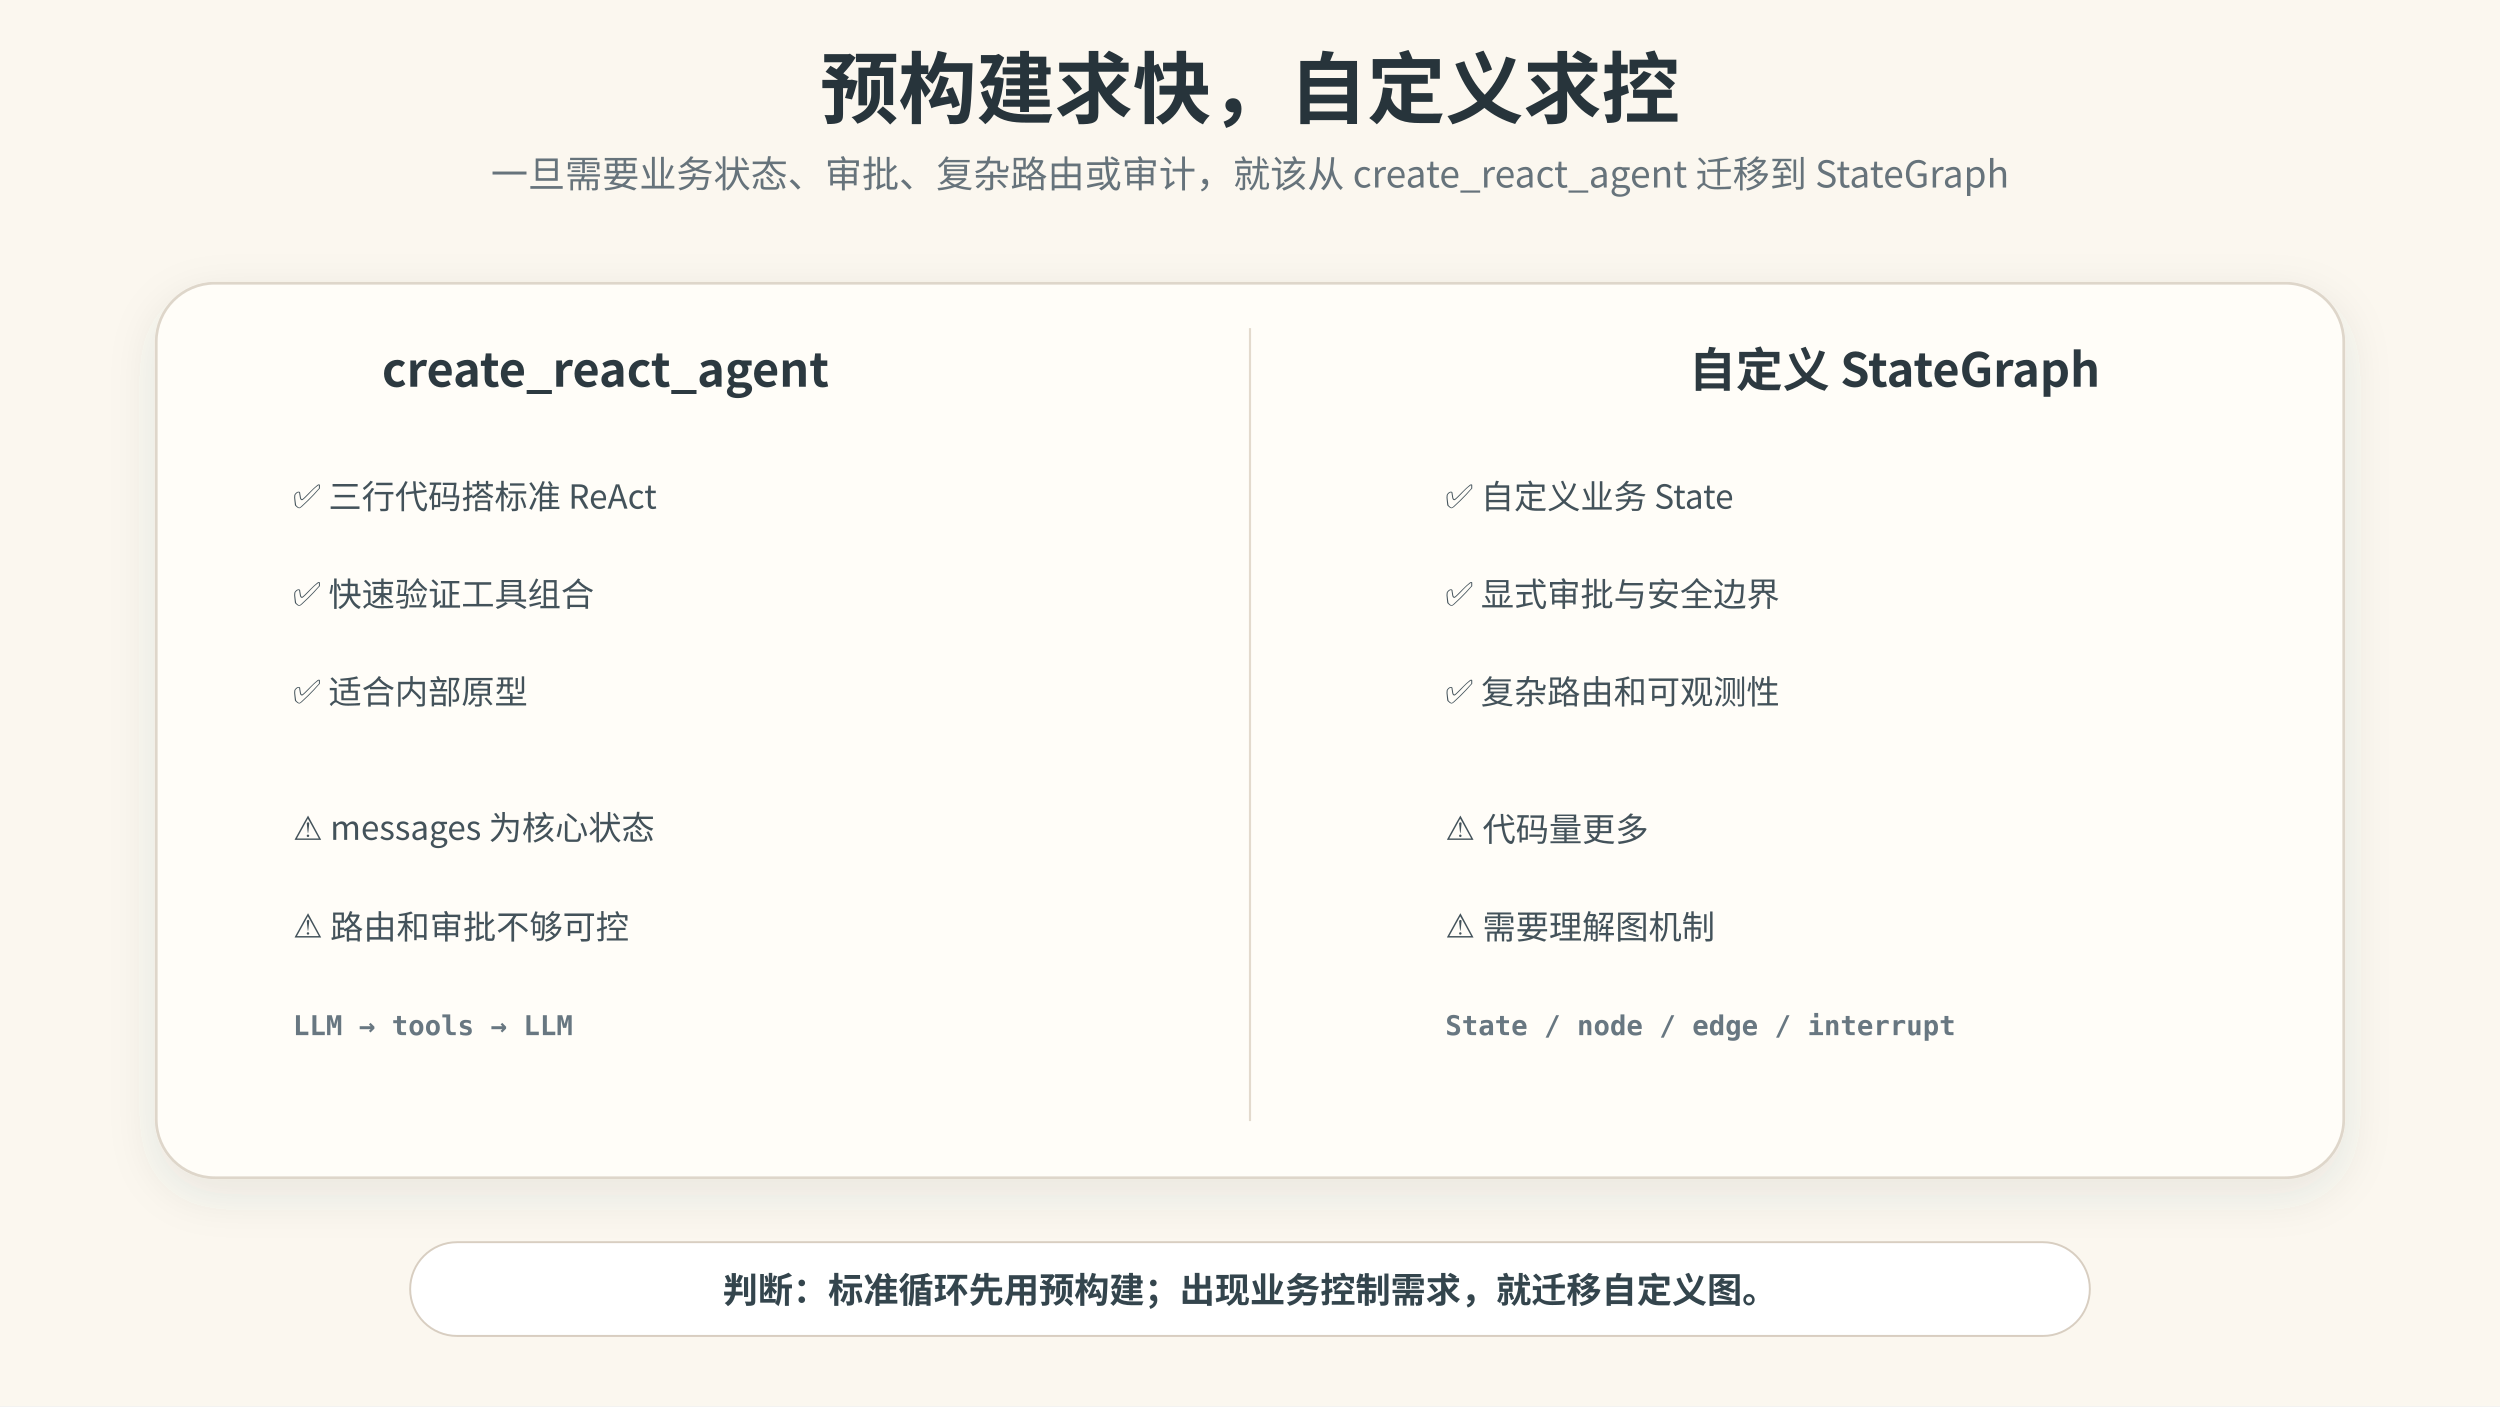
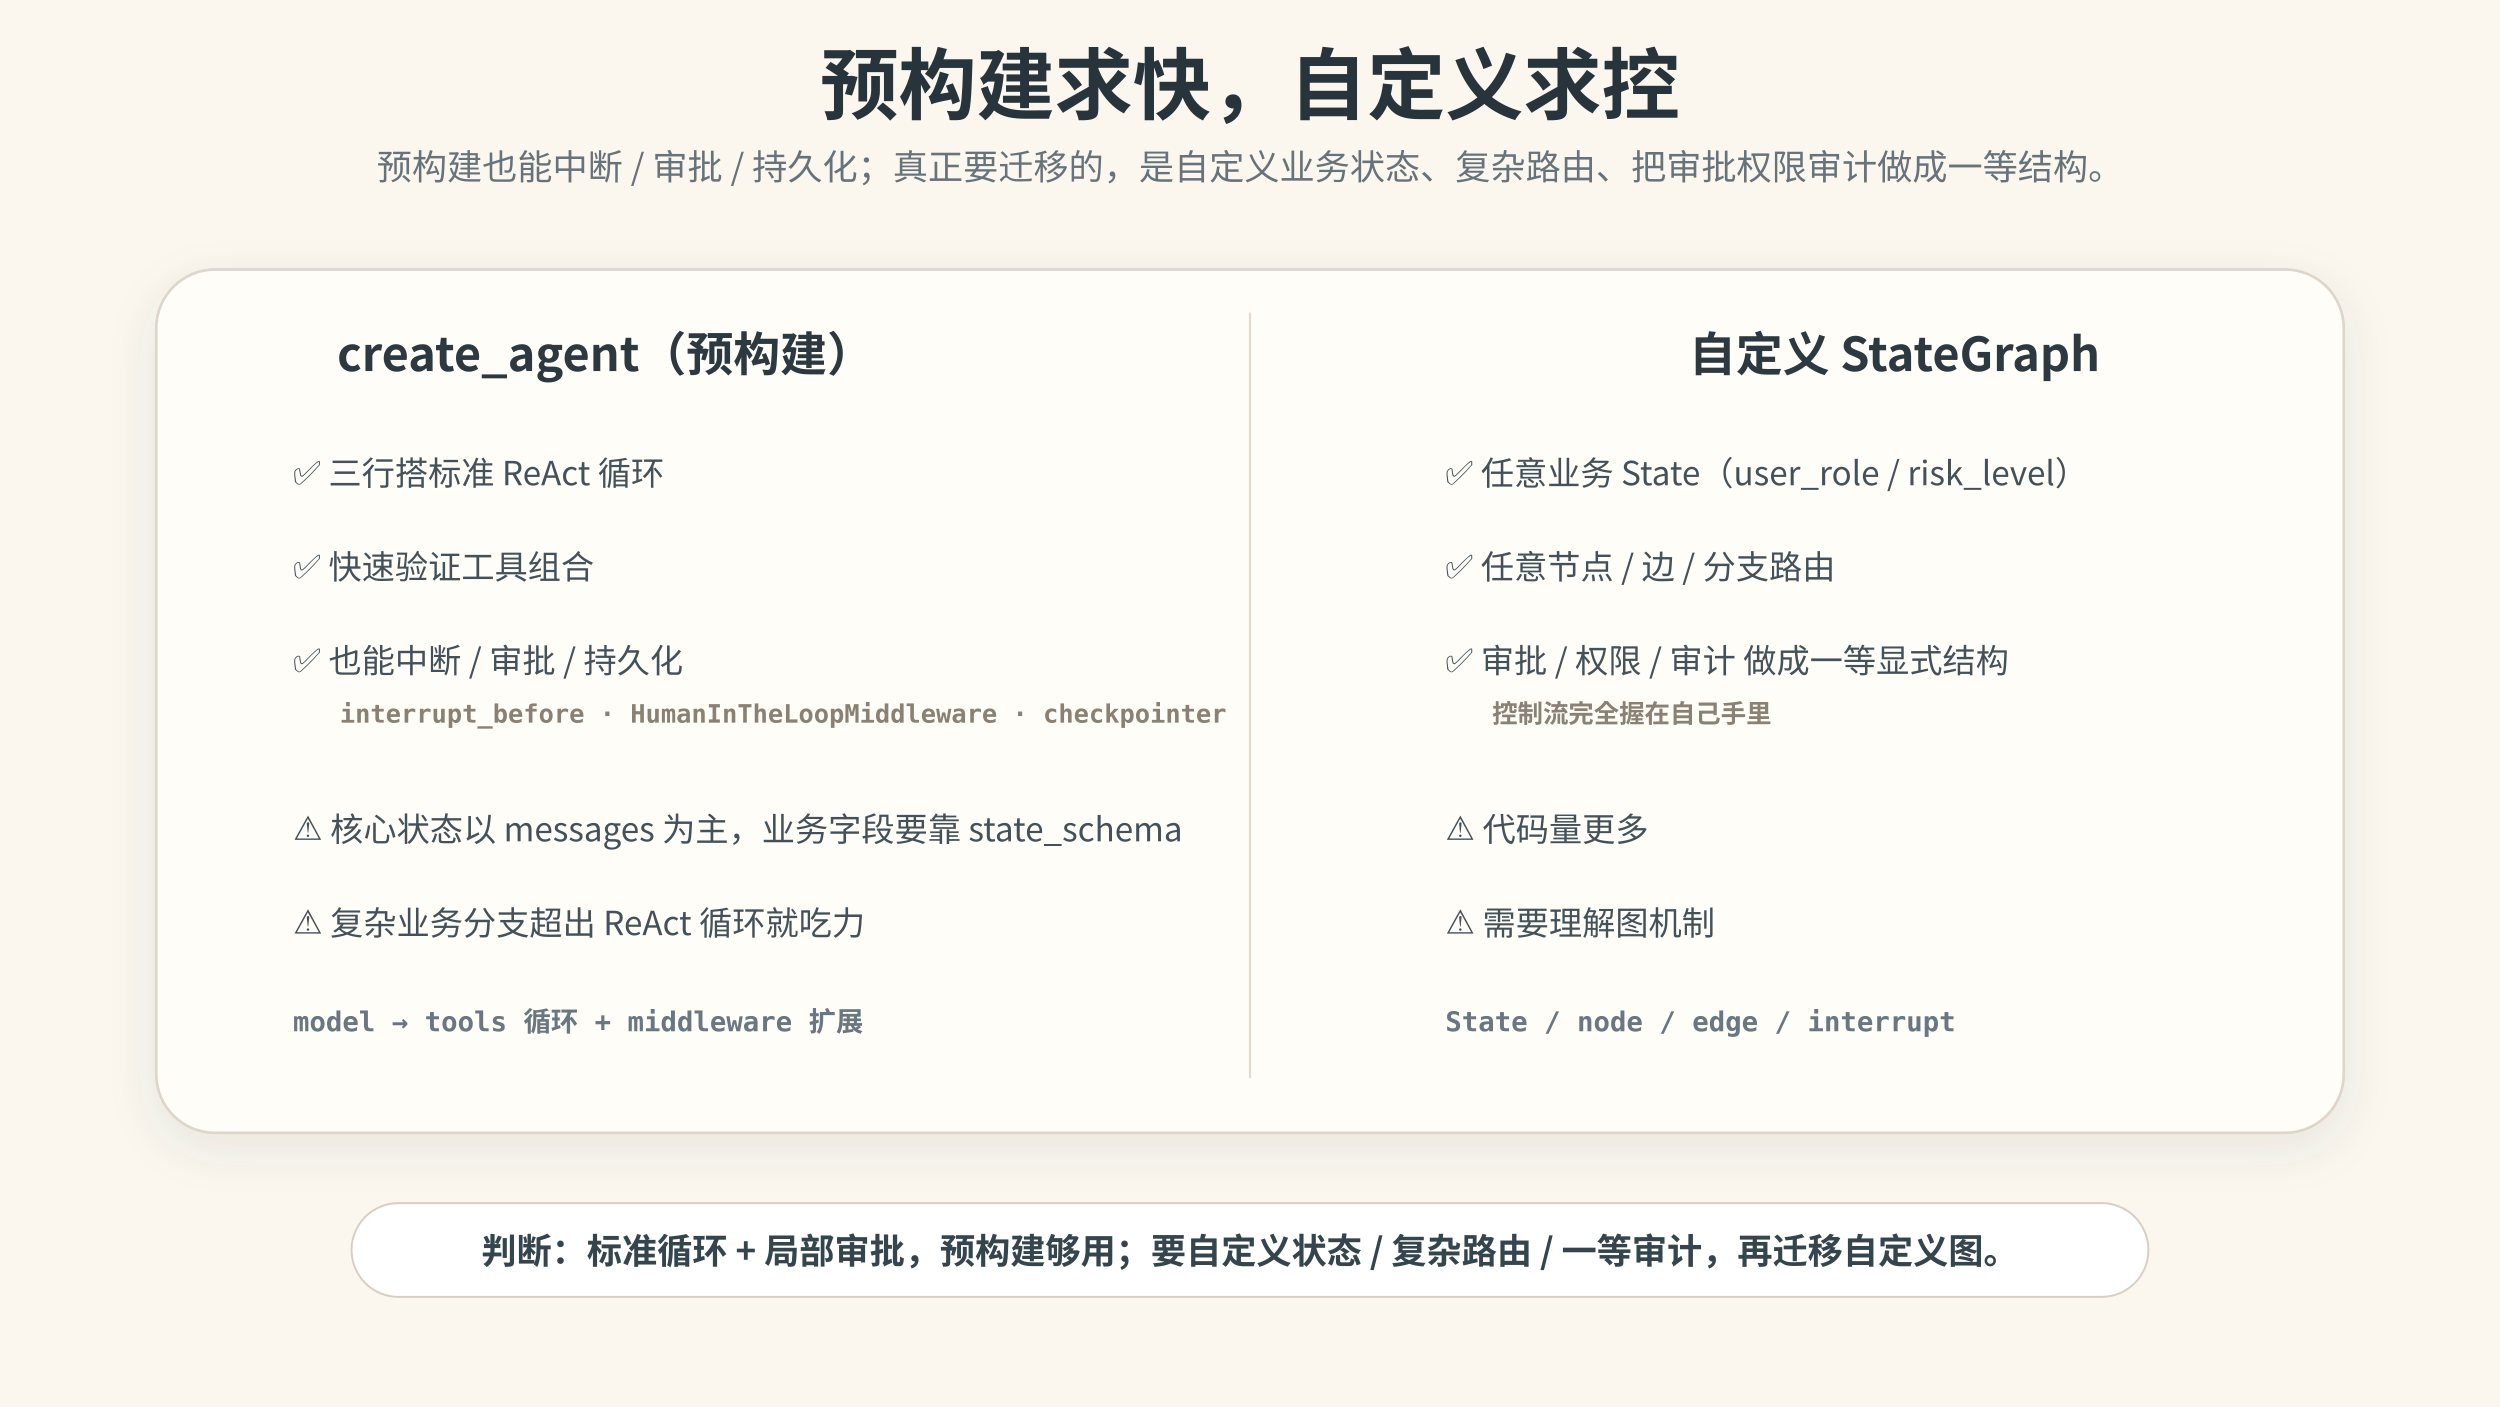
<svg xmlns="http://www.w3.org/2000/svg" width="1280" height="720" viewBox="0 0 1280 720" role="img" aria-labelledby="title desc">
  <defs>
    <filter id="shadow" x="-12%" y="-12%" width="124%" height="124%">
      <feDropShadow dx="0" dy="8" stdDeviation="12" flood-color="#3f4d55" flood-opacity="0.10" />
    </filter>
-     <style>.bg{fill:#fbf7ef}.title{font:700 40px -apple-system,BlinkMacSystemFont,"PingFang SC","Noto Sans CJK SC",sans-serif;fill:#27343b}.sub{font:400 19px -apple-system,BlinkMacSystemFont,"PingFang SC","Noto Sans CJK SC",sans-serif;fill:#66737b}.panel{fill:#fffdf8;stroke:#ded6ca;stroke-width:1.4;filter:url(#shadow)}.h{font:700 24px -apple-system,BlinkMacSystemFont,"PingFang SC","Noto Sans CJK SC",sans-serif;fill:#2c3940}.p{font:400 17px -apple-system,BlinkMacSystemFont,"PingFang SC","Noto Sans CJK SC",sans-serif;fill:#43525a}.api{font:600 14px ui-monospace,SFMono-Regular,Menlo,Consolas,monospace;fill:#687781}.line{stroke:#e3dacd;stroke-width:1.1}.footer{font:700 18px -apple-system,BlinkMacSystemFont,"PingFang SC","Noto Sans CJK SC",sans-serif;fill:#34454d}</style>
+     <style>.bg{fill:#fbf7ef}.title{font:700 40px -apple-system,BlinkMacSystemFont,"PingFang SC","Noto Sans CJK SC",sans-serif;fill:#27343b}.sub{font:400 18px -apple-system,BlinkMacSystemFont,"PingFang SC","Noto Sans CJK SC",sans-serif;fill:#66737b}.panel{fill:#fffdf8;stroke:#ded6ca;stroke-width:1.4;filter:url(#shadow)}.h{font:700 24px -apple-system,BlinkMacSystemFont,"PingFang SC","Noto Sans CJK SC",sans-serif;fill:#2c3940}.p{font:400 17px -apple-system,BlinkMacSystemFont,"PingFang SC","Noto Sans CJK SC",sans-serif;fill:#43525a}.api{font:600 13px ui-monospace,SFMono-Regular,Menlo,Consolas,monospace;fill:#8a8073}.foot{font:600 14px ui-monospace,SFMono-Regular,Menlo,Consolas,monospace;fill:#687781}.line{stroke:#e3dacd;stroke-width:1.1}.footer{font:700 18px -apple-system,BlinkMacSystemFont,"PingFang SC","Noto Sans CJK SC",sans-serif;fill:#34454d}</style>
  </defs>
  <rect class="bg" width="1280" height="720" />
-   <text class="title" x="640" y="60" text-anchor="middle">预构建求快，自定义求控</text>
-   <text class="sub" x="640" y="96" text-anchor="middle">一旦需要业务状态、审批、复杂路由或审计，就该从 create_react_agent 迁移到 StateGraph</text>
-   <rect class="panel" x="80" y="145" width="1120" height="458" rx="30" />
-   <text class="h" x="310" y="198" text-anchor="middle">create_react_agent</text>
-   <text class="h" x="970" y="198" text-anchor="middle">自定义 StateGraph</text>
-   <line class="line" x1="640" y1="168" x2="640" y2="574" />
-   <text class="p" x="150" y="260">✅ 三行代码搭标准 ReAct</text>
-   <text class="p" x="150" y="310">✅ 快速验证工具组合</text>
-   <text class="p" x="150" y="360">✅ 适合内部原型</text>
-   <text class="p" x="150" y="430">⚠️ messages 为核心状态</text>
-   <text class="p" x="150" y="480">⚠️ 路由和审批不够可控</text>
-   <text class="api" x="150" y="530">LLM → tools → LLM</text>
-   <text class="p" x="740" y="260">✅ 自定义业务 State</text>
-   <text class="p" x="740" y="310">✅ 显式审批与安全边界</text>
-   <text class="p" x="740" y="360">✅ 复杂路由和可观测性</text>
+   <text class="title" x="640" y="58" text-anchor="middle">预构建求快，自定义求控</text>
+   <text class="sub" x="640" y="92" text-anchor="middle">预构建也能中断 / 审批 / 持久化；真正要迁移的，是自定义业务状态、复杂路由、把审批权限审计做成一等结构。</text>
+   <rect class="panel" x="80" y="138" width="1120" height="442" rx="30" />
+   <text class="h" x="310" y="190" text-anchor="middle">create_agent（预构建）</text>
+   <text class="h" x="970" y="190" text-anchor="middle">自定义 StateGraph</text>
+   <line class="line" x1="640" y1="160" x2="640" y2="552" />
+   <text class="p" x="150" y="248">✅ 三行搭标准 ReAct 循环</text>
+   <text class="p" x="150" y="296">✅ 快速验证工具组合</text>
+   <text class="p" x="150" y="344">✅ 也能中断 / 审批 / 持久化</text>
+   <text class="api" x="174" y="370">interrupt_before · HumanInTheLoopMiddleware · checkpointer</text>
+   <text class="p" x="150" y="430">⚠️ 核心状态以 messages 为主，业务字段要靠 state_schema</text>
+   <text class="p" x="150" y="478">⚠️ 复杂业务分支超出 ReAct 循环就吃力</text>
+   <text class="foot" x="150" y="528">model → tools 循环 + middleware 扩展</text>
+   <text class="p" x="740" y="248">✅ 任意业务 State（user_role / risk_level）</text>
+   <text class="p" x="740" y="296">✅ 任意节点 / 边 / 分支路由</text>
+   <text class="p" x="740" y="344">✅ 审批 / 权限 / 审计 做成一等显式结构</text>
+   <text class="api" x="764" y="370">控制流完全握在自己手里</text>
  <text class="p" x="740" y="430">⚠️ 代码量更多</text>
-   <text class="p" x="740" y="480">⚠️ 需要理解图机制</text>
-   <text class="api" x="740" y="530">State / node / edge / interrupt</text>
-   <rect x="210" y="636" width="860" height="48" rx="24" fill="#ffffff" stroke="#d8cec1" />
-   <text class="footer" x="640" y="667" text-anchor="middle">判断：标准循环先用预构建；出现业务控制需求，就迁移自定义图。</text>
+   <text class="p" x="740" y="478">⚠️ 需要理解图机制</text>
+   <text class="foot" x="740" y="528">State / node / edge / interrupt</text>
+   <rect x="180" y="616" width="920" height="48" rx="24" fill="#ffffff" stroke="#d8cec1" />
+   <text class="footer" x="640" y="647" text-anchor="middle">判断：标准循环 + 局部审批，预构建够用；要自定义状态 / 复杂路由 / 一等审计，再迁移自定义图。</text>
</svg>
